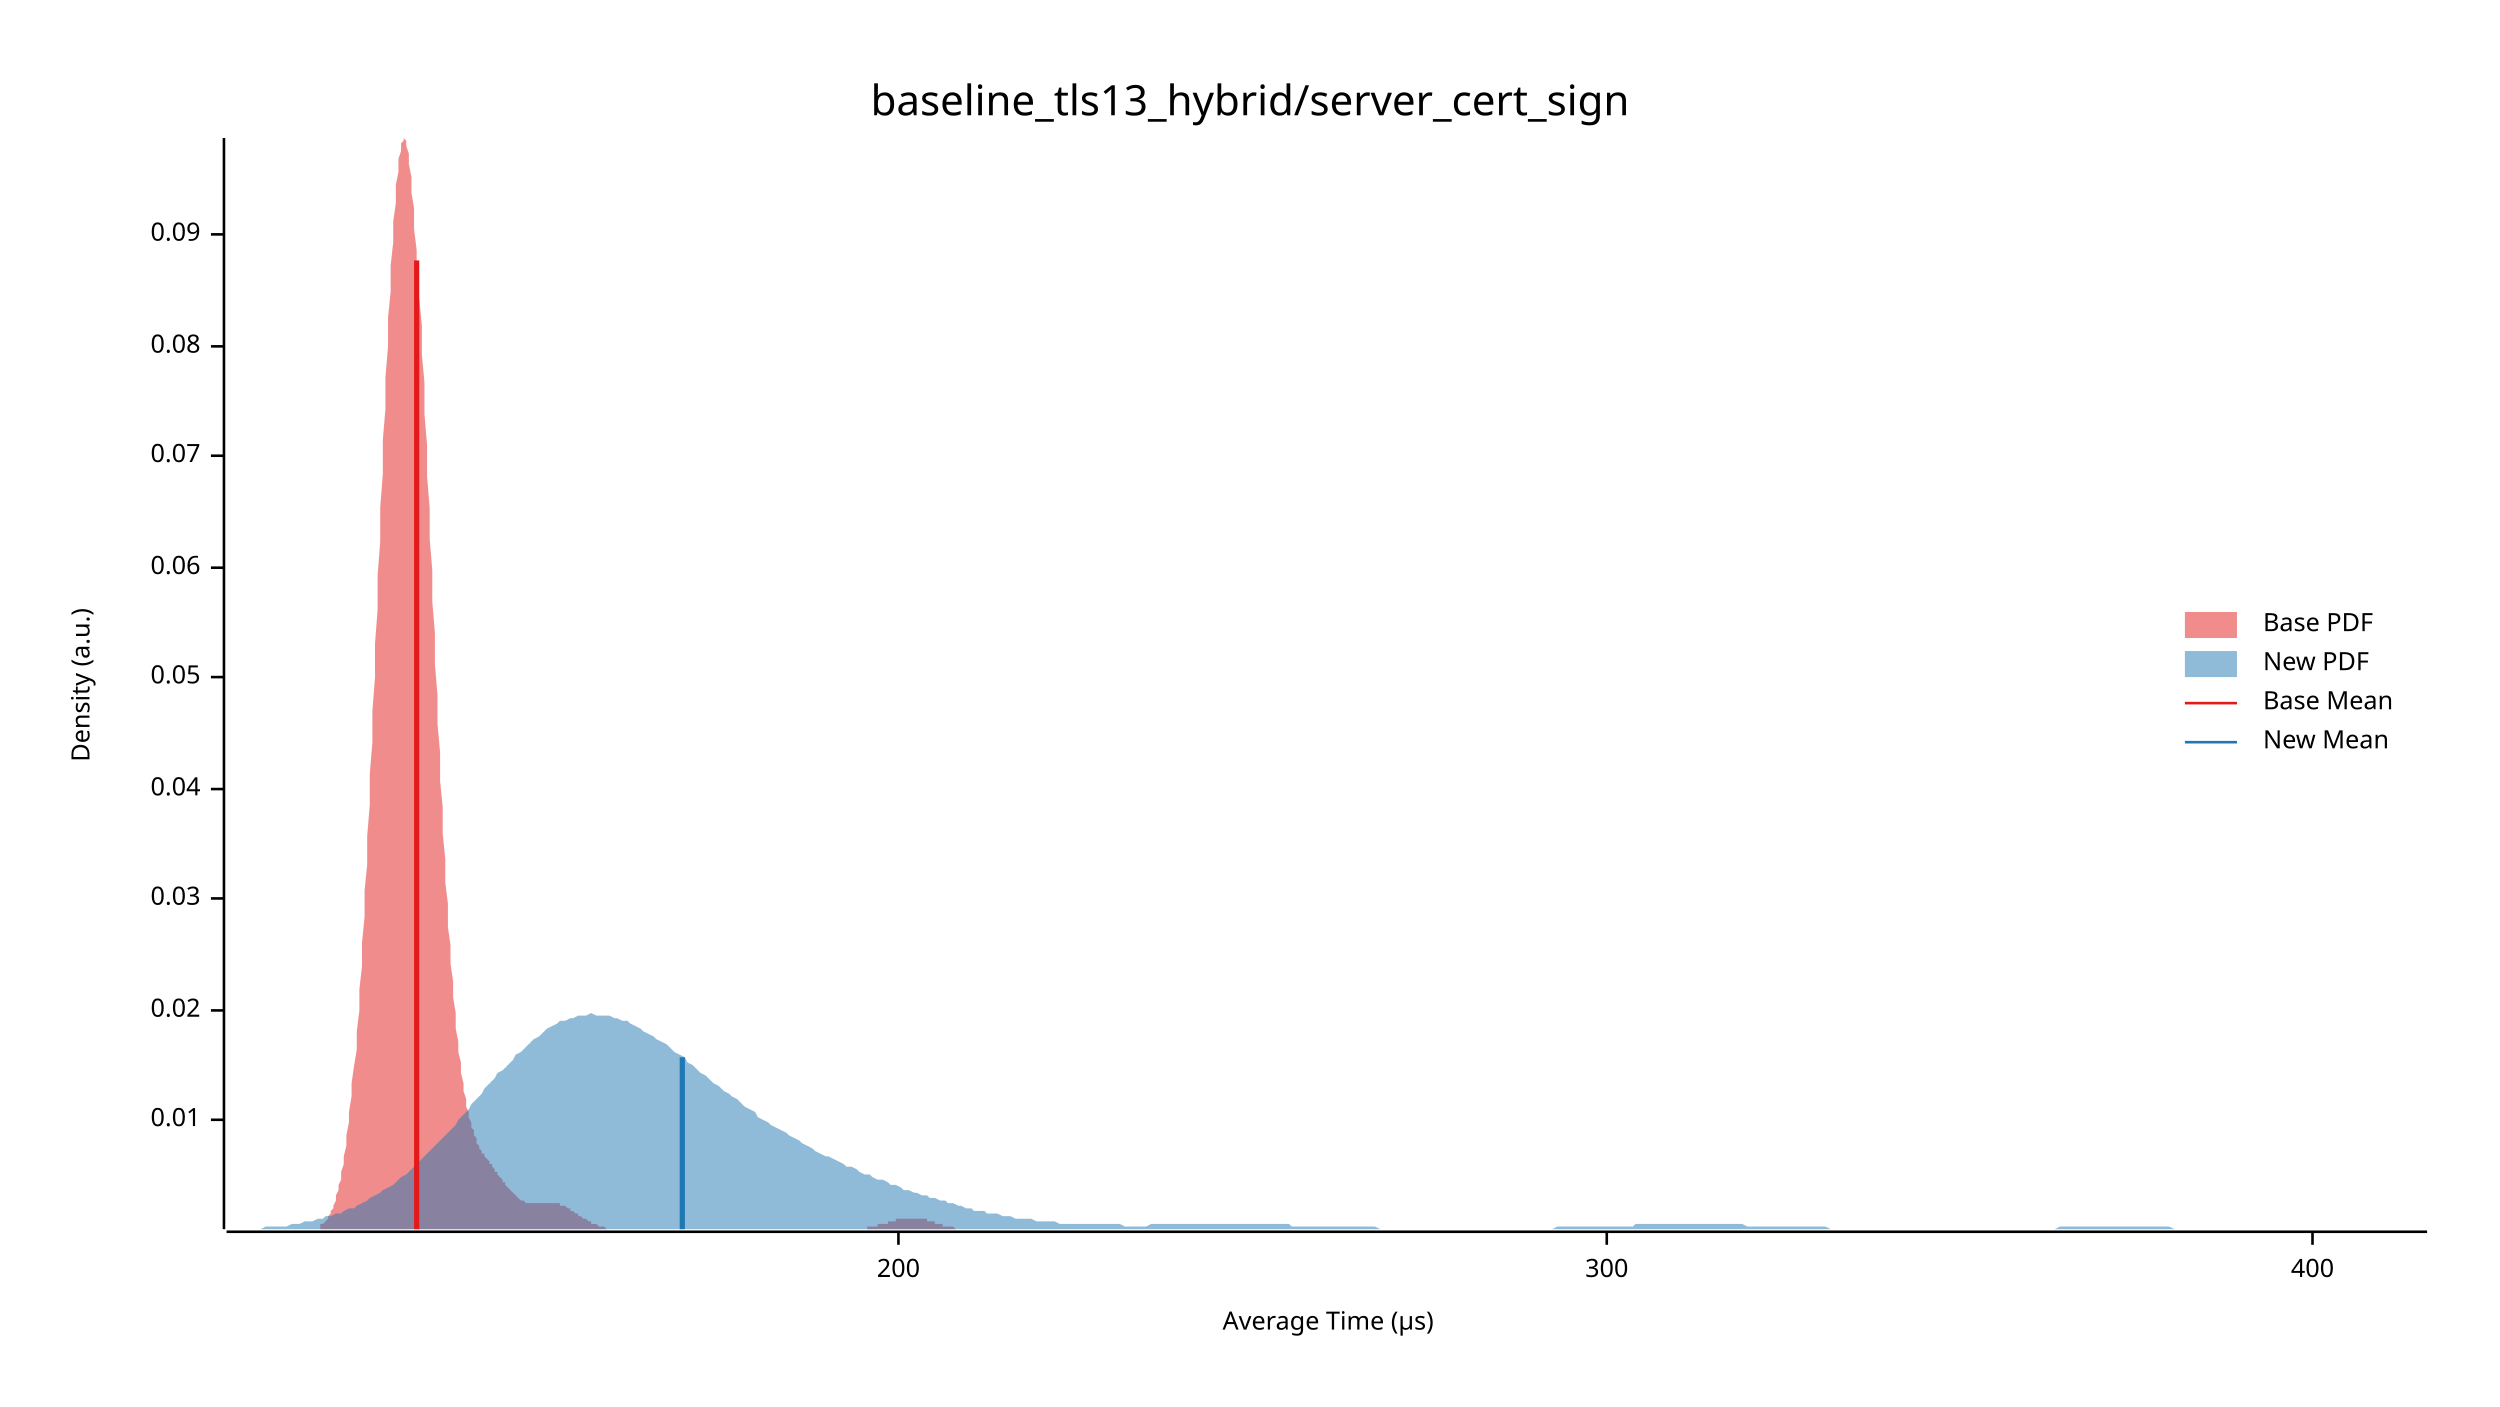
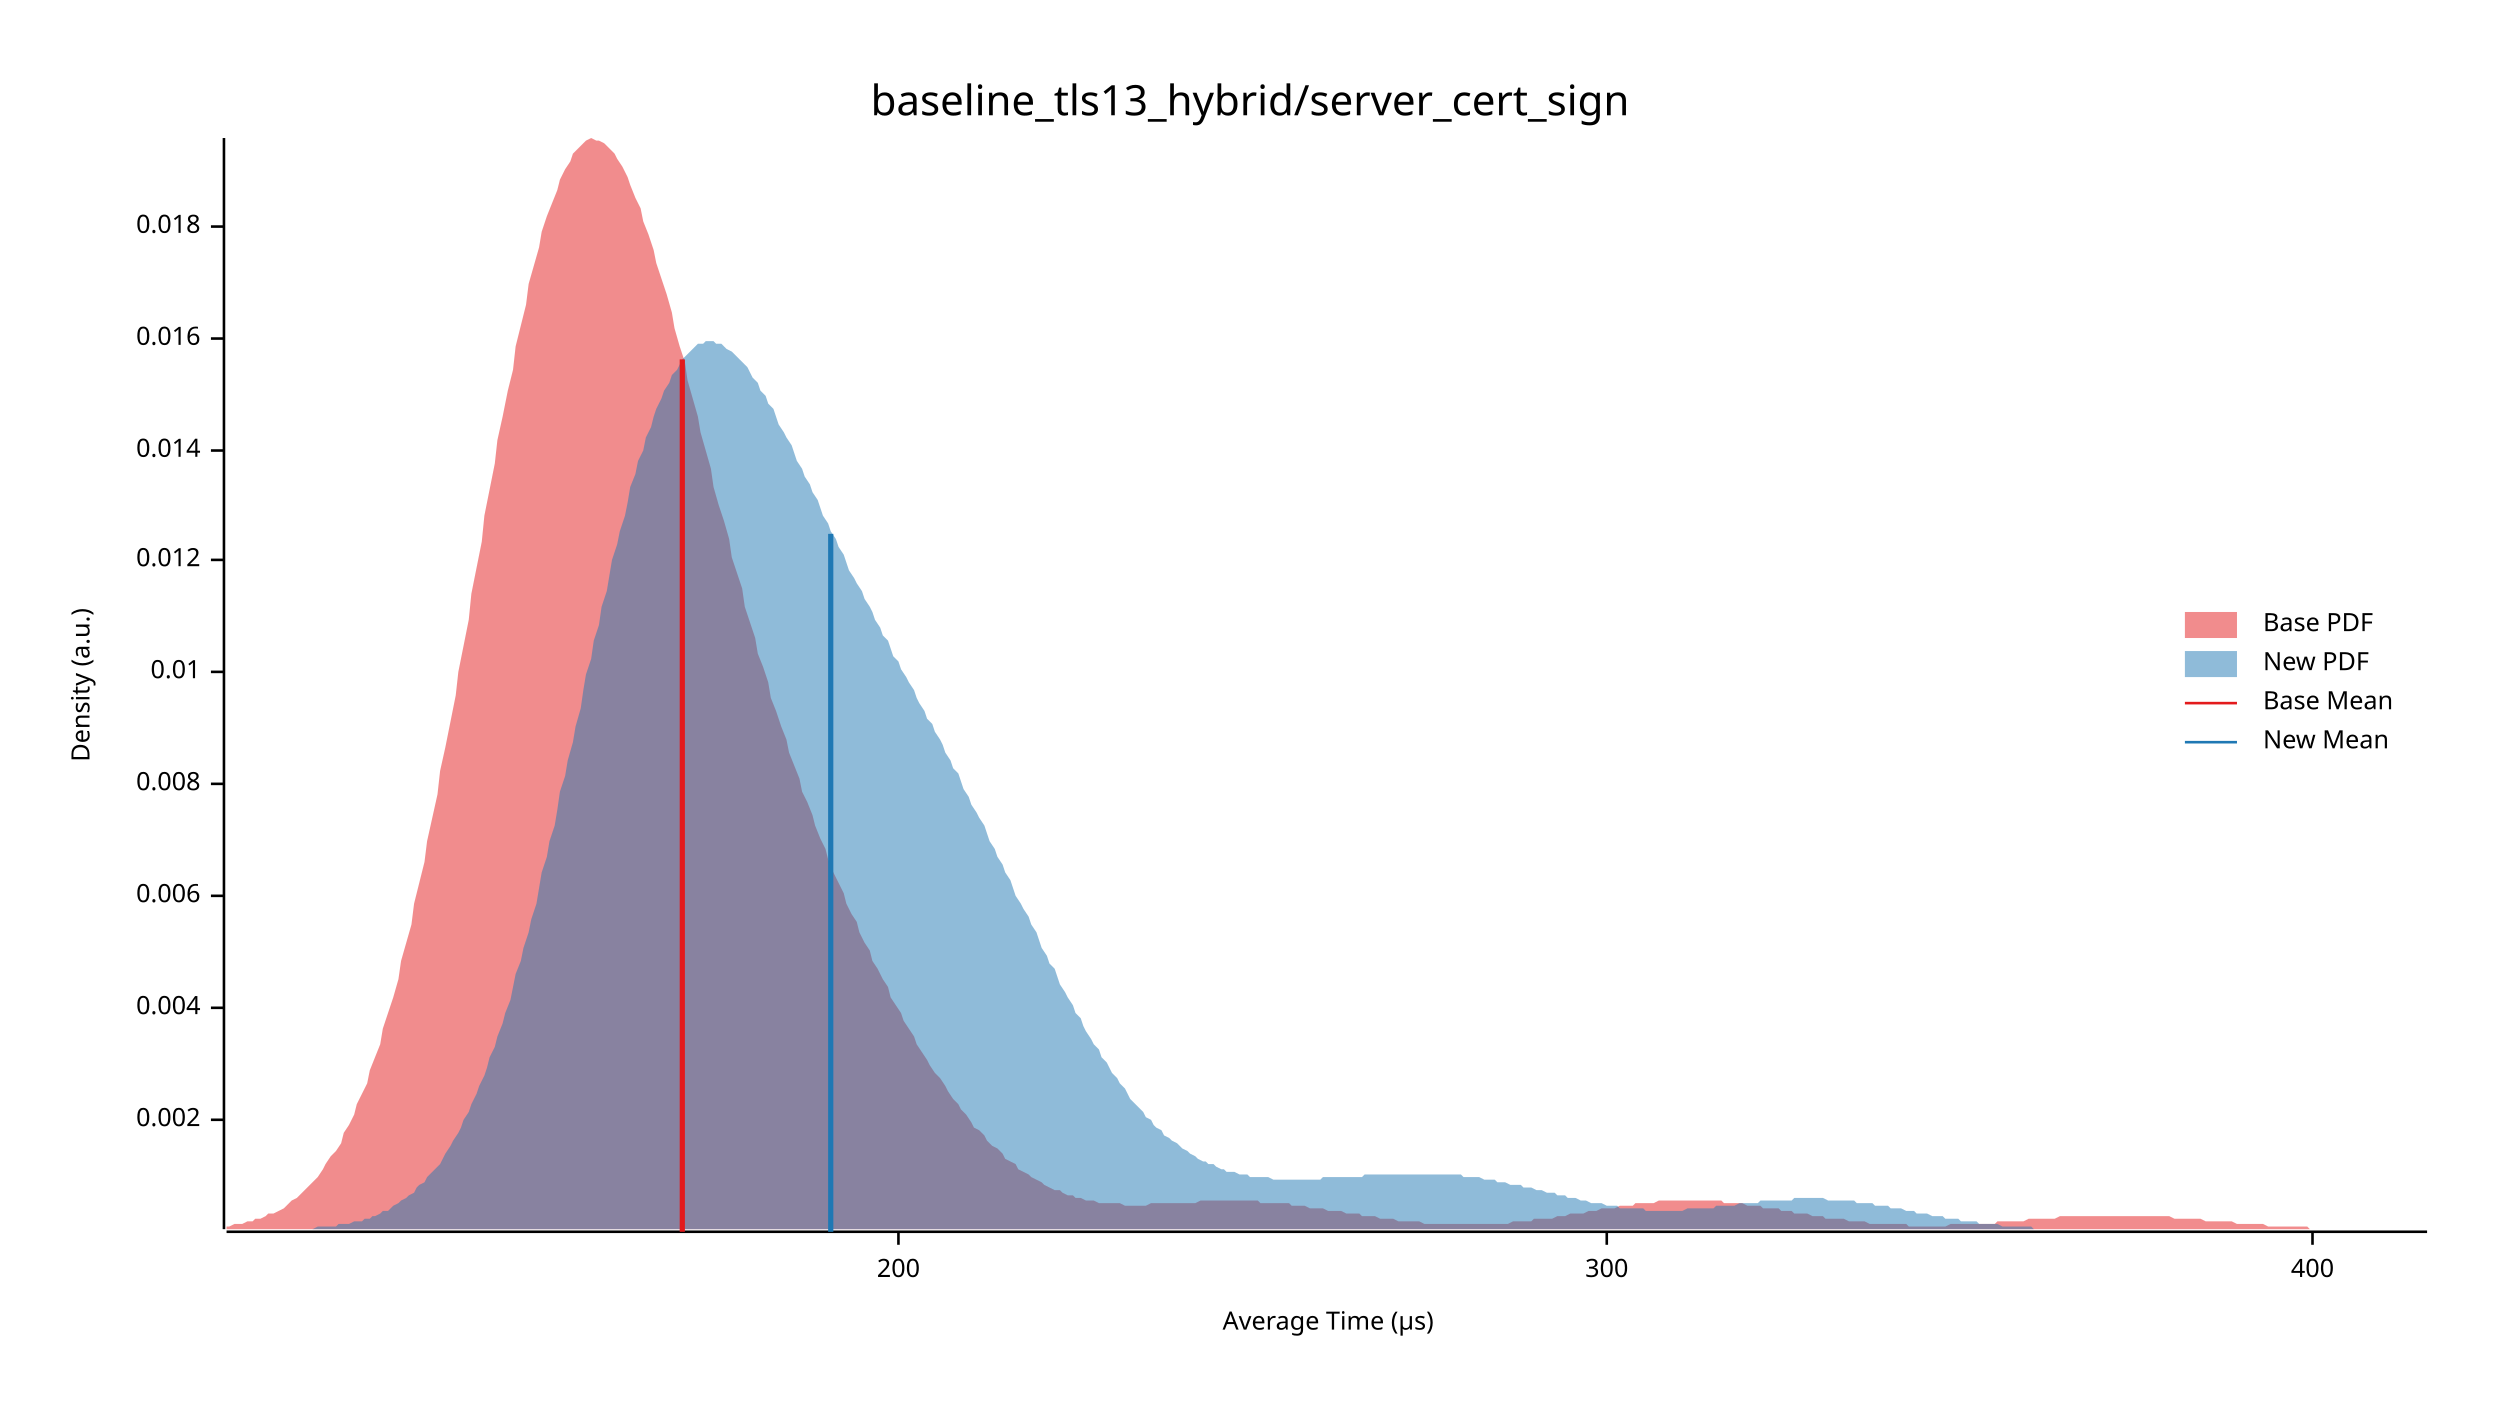
<svg xmlns="http://www.w3.org/2000/svg" width="960" height="540" viewBox="0 0 960 540">
  <text x="480" y="32" dy="0.76em" text-anchor="middle" font-family="sans-serif" font-size="16.129" opacity="1" fill="#000000">
baseline_tls13_hybrid/server_cert_sign
</text>
  <text x="27" y="263" dy="0.76em" text-anchor="middle" font-family="sans-serif" font-size="9.677" opacity="1" fill="#000000" transform="rotate(270, 27, 263)">
Density (a.u.)
</text>
  <text x="510" y="513" dy="-0.5ex" text-anchor="middle" font-family="sans-serif" font-size="9.677" opacity="1" fill="#000000">
Average Time (µs)
</text>
  <polyline fill="none" opacity="1" stroke="#000000" stroke-width="1" points="86,53 86,472 " />
  <text x="77" y="430" dy="0.5ex" text-anchor="end" font-family="sans-serif" font-size="9.677" opacity="1" fill="#000000">
+ 0.002
+ </text>
+   <polyline fill="none" opacity="1" stroke="#000000" stroke-width="1" points="81,430 86,430 " />
+   <text x="77" y="387" dy="0.5ex" text-anchor="end" font-family="sans-serif" font-size="9.677" opacity="1" fill="#000000">
+ 0.004
+ </text>
+   <polyline fill="none" opacity="1" stroke="#000000" stroke-width="1" points="81,387 86,387 " />
+   <text x="77" y="344" dy="0.5ex" text-anchor="end" font-family="sans-serif" font-size="9.677" opacity="1" fill="#000000">
+ 0.006
+ </text>
+   <polyline fill="none" opacity="1" stroke="#000000" stroke-width="1" points="81,344 86,344 " />
+   <text x="77" y="301" dy="0.5ex" text-anchor="end" font-family="sans-serif" font-size="9.677" opacity="1" fill="#000000">
+ 0.008
+ </text>
+   <polyline fill="none" opacity="1" stroke="#000000" stroke-width="1" points="81,301 86,301 " />
+   <text x="77" y="258" dy="0.5ex" text-anchor="end" font-family="sans-serif" font-size="9.677" opacity="1" fill="#000000">
0.01
</text>
-   <polyline fill="none" opacity="1" stroke="#000000" stroke-width="1" points="81,430 86,430 " />
-   <text x="77" y="388" dy="0.5ex" text-anchor="end" font-family="sans-serif" font-size="9.677" opacity="1" fill="#000000">
- 0.02
+   <polyline fill="none" opacity="1" stroke="#000000" stroke-width="1" points="81,258 86,258 " />
+   <text x="77" y="215" dy="0.5ex" text-anchor="end" font-family="sans-serif" font-size="9.677" opacity="1" fill="#000000">
+ 0.012
</text>
-   <polyline fill="none" opacity="1" stroke="#000000" stroke-width="1" points="81,388 86,388 " />
-   <text x="77" y="345" dy="0.5ex" text-anchor="end" font-family="sans-serif" font-size="9.677" opacity="1" fill="#000000">
- 0.03
+   <polyline fill="none" opacity="1" stroke="#000000" stroke-width="1" points="81,215 86,215 " />
+   <text x="77" y="173" dy="0.5ex" text-anchor="end" font-family="sans-serif" font-size="9.677" opacity="1" fill="#000000">
+ 0.014
</text>
-   <polyline fill="none" opacity="1" stroke="#000000" stroke-width="1" points="81,345 86,345 " />
-   <text x="77" y="303" dy="0.5ex" text-anchor="end" font-family="sans-serif" font-size="9.677" opacity="1" fill="#000000">
- 0.04
+   <polyline fill="none" opacity="1" stroke="#000000" stroke-width="1" points="81,173 86,173 " />
+   <text x="77" y="130" dy="0.5ex" text-anchor="end" font-family="sans-serif" font-size="9.677" opacity="1" fill="#000000">
+ 0.016
</text>
-   <polyline fill="none" opacity="1" stroke="#000000" stroke-width="1" points="81,303 86,303 " />
-   <text x="77" y="260" dy="0.5ex" text-anchor="end" font-family="sans-serif" font-size="9.677" opacity="1" fill="#000000">
- 0.05
+   <polyline fill="none" opacity="1" stroke="#000000" stroke-width="1" points="81,130 86,130 " />
+   <text x="77" y="87" dy="0.5ex" text-anchor="end" font-family="sans-serif" font-size="9.677" opacity="1" fill="#000000">
+ 0.018
</text>
-   <polyline fill="none" opacity="1" stroke="#000000" stroke-width="1" points="81,260 86,260 " />
-   <text x="77" y="218" dy="0.5ex" text-anchor="end" font-family="sans-serif" font-size="9.677" opacity="1" fill="#000000">
- 0.06
- </text>
-   <polyline fill="none" opacity="1" stroke="#000000" stroke-width="1" points="81,218 86,218 " />
-   <text x="77" y="175" dy="0.5ex" text-anchor="end" font-family="sans-serif" font-size="9.677" opacity="1" fill="#000000">
- 0.07
- </text>
-   <polyline fill="none" opacity="1" stroke="#000000" stroke-width="1" points="81,175 86,175 " />
-   <text x="77" y="133" dy="0.5ex" text-anchor="end" font-family="sans-serif" font-size="9.677" opacity="1" fill="#000000">
- 0.08
- </text>
-   <polyline fill="none" opacity="1" stroke="#000000" stroke-width="1" points="81,133 86,133 " />
-   <text x="77" y="90" dy="0.5ex" text-anchor="end" font-family="sans-serif" font-size="9.677" opacity="1" fill="#000000">
- 0.09
- </text>
-   <polyline fill="none" opacity="1" stroke="#000000" stroke-width="1" points="81,90 86,90 " />
+   <polyline fill="none" opacity="1" stroke="#000000" stroke-width="1" points="81,87 86,87 " />
  <polyline fill="none" opacity="1" stroke="#000000" stroke-width="1" points="87,473 932,473 " />
  <text x="345" y="483" dy="0.76em" text-anchor="middle" font-family="sans-serif" font-size="9.677" opacity="1" fill="#000000">
200
</text>
  <polyline fill="none" opacity="1" stroke="#000000" stroke-width="1" points="345,473 345,478 " />
  <text x="617" y="483" dy="0.76em" text-anchor="middle" font-family="sans-serif" font-size="9.677" opacity="1" fill="#000000">
300
</text>
  <polyline fill="none" opacity="1" stroke="#000000" stroke-width="1" points="617,473 617,478 " />
  <text x="888" y="483" dy="0.76em" text-anchor="middle" font-family="sans-serif" font-size="9.677" opacity="1" fill="#000000">
400
</text>
  <polyline fill="none" opacity="1" stroke="#000000" stroke-width="1" points="888,473 888,478 " />
-   <polygon opacity="0.5" fill="#E31A1C" points="123,470 124,470 124,470 125,469 125,469 126,468 126,467 127,466 127,465 128,464 128,463 129,461 129,459 130,457 130,455 131,453 131,450 132,447 132,444 133,440 133,436 134,431 134,427 135,421 135,416 136,409 137,403 137,396 138,388 138,380 139,371 139,362 140,352 140,342 141,332 141,321 142,309 142,297 143,285 143,273 144,260 144,247 145,234 145,221 146,208 146,195 147,182 147,169 148,157 148,145 149,133 149,122 150,112 150,102 151,93 151,85 152,78 152,71 153,66 153,61 154,58 154,55 155,54 155,53 156,54 156,56 157,59 157,63 158,68 158,74 159,80 159,88 160,96 160,105 161,115 162,125 162,136 163,147 163,159 164,171 164,183 165,195 165,207 166,219 166,231 167,243 167,255 168,267 168,278 169,289 169,300 170,310 170,320 171,330 171,339 172,347 172,356 173,363 173,370 174,377 174,383 175,389 175,395 176,400 176,404 177,408 177,412 178,416 178,419 179,422 179,425 180,427 180,429 181,431 181,433 182,434 182,436 183,437 183,439 184,440 184,441 185,442 185,443 186,443 186,444 187,445 188,446 188,447 189,447 189,448 190,449 190,450 191,450 191,451 192,452 192,452 193,453 193,454 194,454 194,455 195,456 195,456 196,457 196,457 197,458 197,458 198,459 198,459 199,460 199,460 200,461 200,461 201,461 201,461 202,462 202,462 203,462 203,462 204,462 204,462 205,462 205,462 206,462 206,462 207,462 207,462 208,462 208,462 209,462 209,462 210,462 210,462 211,462 211,462 212,462 213,462 213,462 214,462 214,462 215,462 215,463 216,463 216,463 217,463 217,463 218,464 218,464 219,464 219,465 220,465 220,465 221,466 221,466 222,466 222,467 223,467 223,467 224,468 224,468 225,468 225,468 226,469 226,469 227,469 227,470 228,470 228,470 229,470 229,470 230,471 230,471 231,471 231,471 232,471 232,471 233,472 233,472 234,472 234,472 235,472 235,472 236,472 236,472 237,472 238,472 238,472 239,472 239,472 240,472 240,472 241,472 241,472 242,472 242,472 243,472 243,472 244,472 244,472 245,472 245,472 246,472 246,472 247,472 247,472 248,472 248,472 249,472 249,472 250,472 250,472 251,472 251,472 252,472 252,472 253,472 253,472 254,472 254,472 255,472 255,472 256,472 256,472 257,472 257,472 258,472 258,472 259,472 259,472 260,472 260,472 261,472 261,472 262,472 263,472 263,472 264,472 264,472 265,472 265,472 266,472 266,472 267,472 267,472 268,472 268,472 269,472 269,472 270,472 270,472 271,472 271,472 272,472 272,472 273,472 273,472 274,472 274,472 275,472 275,472 276,472 276,472 277,472 277,472 278,472 278,472 279,472 279,472 280,472 280,472 281,472 281,472 282,472 282,472 283,472 283,472 284,472 284,472 285,472 285,472 286,472 286,472 287,472 288,472 288,472 289,472 289,472 290,472 290,472 291,472 291,472 292,472 292,472 293,472 293,472 294,472 294,472 295,472 295,472 296,472 296,472 297,472 297,472 298,472 298,472 299,472 299,472 300,472 300,472 301,472 301,472 302,472 302,472 303,472 303,472 304,472 304,472 305,472 305,472 306,472 306,472 307,472 307,472 308,472 308,472 309,472 309,472 310,472 310,472 311,472 311,472 312,472 312,472 313,472 314,472 314,472 315,472 315,472 316,472 316,472 317,472 317,472 318,472 318,472 319,472 319,472 320,472 320,472 321,472 321,472 322,472 322,472 323,472 323,472 324,472 324,472 325,472 325,472 326,472 326,472 327,472 327,472 328,472 328,472 329,472 329,472 330,472 330,472 331,472 331,472 332,472 332,472 333,472 333,471 334,471 334,471 335,471 335,471 336,471 336,471 337,471 337,470 338,470 339,470 339,470 340,470 340,470 341,470 341,469 342,469 342,469 343,469 343,469 344,469 344,468 345,468 345,468 346,468 346,468 347,468 347,468 348,468 348,468 349,468 349,468 350,468 350,468 351,468 351,468 352,468 352,468 353,468 353,468 354,468 354,468 355,468 355,468 356,468 356,469 357,469 357,469 358,469 358,469 359,469 359,470 360,470 360,470 361,470 361,470 362,470 362,471 363,471 364,471 364,471 365,471 365,471 366,471 366,471 367,472 367,472 368,472 368,472 369,472 369,472 370,472 370,472 371,472 371,472 372,472 372,472 373,472 373,472 374,472 374,472 375,472 375,472 376,472 376,472 377,472 377,472 378,472 378,472 123,472 " />
-   <polygon opacity="0.5" fill="#1F78B4" points="87,472 88,472 90,472 92,472 93,472 95,472 97,472 98,472 100,472 102,471 103,471 105,471 107,471 109,471 110,471 112,470 114,470 115,470 117,469 119,469 120,469 122,468 124,468 125,467 127,467 129,466 131,466 132,465 134,464 136,464 137,463 139,462 141,461 142,460 144,459 146,458 147,457 149,456 151,455 153,453 154,452 156,451 158,449 159,448 161,446 163,444 164,443 166,441 168,439 169,438 171,436 173,434 175,432 176,430 178,428 180,426 181,424 183,422 185,420 186,418 188,416 190,414 191,412 193,411 195,409 197,407 198,405 200,404 202,402 203,401 205,399 207,398 208,397 210,395 212,394 214,393 215,392 217,392 219,391 220,391 222,390 224,390 225,390 227,389 229,390 230,390 232,390 234,390 236,391 237,391 239,392 241,392 242,393 244,394 246,395 247,396 249,397 251,398 252,399 254,400 256,401 258,403 259,404 261,405 263,406 264,408 266,409 268,411 269,412 271,413 273,415 274,416 276,417 278,419 280,420 281,421 283,422 285,424 286,425 288,426 290,427 291,429 293,430 295,431 296,432 298,433 300,434 302,435 303,436 305,437 307,438 308,439 310,440 312,441 313,442 315,443 317,444 318,444 320,445 322,446 324,447 325,448 327,448 329,449 330,450 332,451 334,451 335,452 337,453 339,453 341,454 342,455 344,455 346,456 347,457 349,457 351,458 352,458 354,459 356,459 357,460 359,460 361,461 363,461 364,462 366,462 368,463 369,463 371,464 373,464 374,465 376,465 378,465 379,466 381,466 383,466 385,467 386,467 388,467 390,468 391,468 393,468 395,468 396,468 398,469 400,469 401,469 403,469 405,469 407,470 408,470 410,470 412,470 413,470 415,470 417,470 418,470 420,470 422,470 423,470 425,470 427,470 429,470 430,470 432,471 434,471 435,471 437,471 439,471 440,471 442,470 444,470 445,470 447,470 449,470 451,470 452,470 454,470 456,470 457,470 459,470 461,470 462,470 464,470 466,470 468,470 469,470 471,470 473,470 474,470 476,470 478,470 479,470 481,470 483,470 484,470 486,470 488,470 490,470 491,470 493,470 495,470 496,471 498,471 500,471 501,471 503,471 505,471 506,471 508,471 510,471 512,471 513,471 515,471 517,471 518,471 520,471 522,471 523,471 525,471 527,471 528,471 530,472 532,472 534,472 535,472 537,472 539,472 540,472 542,472 544,472 545,472 547,472 549,472 550,472 552,472 554,472 556,472 557,472 559,472 561,472 562,472 564,472 566,472 567,472 569,472 571,472 573,472 574,472 576,472 578,472 579,472 581,472 583,472 584,472 586,472 588,472 589,472 591,472 593,472 595,472 596,472 598,471 600,471 601,471 603,471 605,471 606,471 608,471 610,471 611,471 613,471 615,471 617,471 618,471 620,471 622,471 623,471 625,471 627,471 628,470 630,470 632,470 633,470 635,470 637,470 639,470 640,470 642,470 644,470 645,470 647,470 649,470 650,470 652,470 654,470 655,470 657,470 659,470 661,470 662,470 664,470 666,470 667,470 669,470 671,471 672,471 674,471 676,471 677,471 679,471 681,471 683,471 684,471 686,471 688,471 689,471 691,471 693,471 694,471 696,471 698,471 700,471 701,471 703,472 705,472 706,472 708,472 710,472 711,472 713,472 715,472 716,472 718,472 720,472 722,472 723,472 725,472 727,472 728,472 730,472 732,472 733,472 735,472 737,472 738,472 740,472 742,472 744,472 745,472 747,472 749,472 750,472 752,472 754,472 755,472 757,472 759,472 760,472 762,472 764,472 766,472 767,472 769,472 771,472 772,472 774,472 776,472 777,472 779,472 781,472 782,472 784,472 786,472 788,472 789,472 791,471 793,471 794,471 796,471 798,471 799,471 801,471 803,471 804,471 806,471 808,471 810,471 811,471 813,471 815,471 816,471 818,471 820,471 821,471 823,471 825,471 827,471 828,471 830,471 832,471 833,471 835,472 837,472 838,472 840,472 842,472 843,472 845,472 847,472 849,472 850,472 852,472 854,472 855,472 857,472 859,472 860,472 862,472 864,472 865,472 867,472 869,472 871,472 872,472 874,472 876,472 877,472 879,472 881,472 882,472 884,472 886,472 887,472 889,472 891,472 893,472 894,472 896,472 898,472 899,472 901,472 903,472 904,472 906,472 908,472 909,472 911,472 913,472 915,472 916,472 918,472 920,472 921,472 923,472 925,472 926,472 928,472 930,472 932,472 932,472 87,472 " />
-   <polyline fill="none" opacity="1" stroke="#E31A1C" stroke-width="2" points="160,472 160,100 " />
-   <polyline fill="none" opacity="1" stroke="#1F78B4" stroke-width="2" points="262,472 262,406 " />
+   <polygon opacity="0.5" fill="#E31A1C" points="87,471 88,471 90,470 92,470 93,470 95,469 97,469 98,468 100,468 102,467 103,466 105,466 107,465 109,464 110,463 112,461 114,460 115,459 117,457 119,455 120,454 122,452 124,449 125,447 127,444 129,442 131,439 132,435 134,432 136,428 137,424 139,420 141,416 142,411 144,406 146,401 147,395 149,389 151,383 153,376 154,369 156,362 158,355 159,347 161,339 163,331 164,323 166,314 168,305 169,296 171,287 173,277 175,267 176,258 178,248 180,238 181,228 183,218 185,208 186,198 188,188 190,178 191,169 193,160 195,150 197,142 198,133 200,125 202,117 203,109 205,102 207,95 208,89 210,83 212,78 214,73 215,69 217,65 219,62 220,59 222,57 224,55 225,54 227,53 229,54 230,54 232,55 234,57 236,59 237,61 239,64 241,68 242,71 244,76 246,80 247,85 249,90 251,96 252,101 254,107 256,113 258,120 259,126 261,133 263,139 264,146 266,153 268,160 269,166 271,173 273,180 274,187 276,194 278,200 280,207 281,214 283,220 285,226 286,233 288,239 290,245 291,251 293,256 295,262 296,268 298,273 300,279 302,284 303,289 305,294 307,299 308,304 310,308 312,313 313,317 315,322 317,326 318,330 320,335 322,339 324,343 325,347 327,351 329,354 330,358 332,362 334,365 335,369 337,372 339,376 341,379 342,383 344,386 346,389 347,392 349,395 351,398 352,401 354,404 356,407 357,409 359,412 361,414 363,417 364,419 366,422 368,424 369,426 371,428 373,431 374,433 376,434 378,436 379,438 381,440 383,441 385,443 386,445 388,446 390,447 391,449 393,450 395,451 396,452 398,453 400,454 401,455 403,456 405,457 407,457 408,458 410,459 412,459 413,460 415,460 417,461 418,461 420,461 422,462 423,462 425,462 427,462 429,462 430,462 432,463 434,463 435,463 437,463 439,463 440,463 442,462 444,462 445,462 447,462 449,462 451,462 452,462 454,462 456,462 457,462 459,462 461,461 462,461 464,461 466,461 468,461 469,461 471,461 473,461 474,461 476,461 478,461 479,461 481,461 483,461 484,462 486,462 488,462 490,462 491,462 493,462 495,462 496,463 498,463 500,463 501,463 503,464 505,464 506,464 508,464 510,465 512,465 513,465 515,465 517,466 518,466 520,466 522,466 523,467 525,467 527,467 528,467 530,468 532,468 534,468 535,468 537,469 539,469 540,469 542,469 544,469 545,469 547,470 549,470 550,470 552,470 554,470 556,470 557,470 559,470 561,470 562,470 564,470 566,470 567,470 569,470 571,470 573,470 574,470 576,470 578,470 579,470 581,469 583,469 584,469 586,469 588,469 589,468 591,468 593,468 595,468 596,468 598,467 600,467 601,467 603,466 605,466 606,466 608,466 610,465 611,465 613,465 615,464 617,464 618,464 620,464 622,463 623,463 625,463 627,463 628,462 630,462 632,462 633,462 635,462 637,461 639,461 640,461 642,461 644,461 645,461 647,461 649,461 650,461 652,461 654,461 655,461 657,461 659,461 661,461 662,462 664,462 666,462 667,462 669,462 671,463 672,463 674,463 676,463 677,464 679,464 681,464 683,464 684,465 686,465 688,465 689,466 691,466 693,466 694,466 696,467 698,467 700,467 701,468 703,468 705,468 706,468 708,468 710,469 711,469 713,469 715,469 716,469 718,470 720,470 722,470 723,470 725,470 727,470 728,470 730,470 732,470 733,471 735,471 737,471 738,471 740,471 742,471 744,471 745,471 747,471 749,470 750,470 752,470 754,470 755,470 757,470 759,470 760,470 762,470 764,470 766,470 767,469 769,469 771,469 772,469 774,469 776,469 777,469 779,468 781,468 782,468 784,468 786,468 788,468 789,468 791,467 793,467 794,467 796,467 798,467 799,467 801,467 803,467 804,467 806,467 808,467 810,467 811,467 813,467 815,467 816,467 818,467 820,467 821,467 823,467 825,467 827,467 828,467 830,467 832,467 833,467 835,468 837,468 838,468 840,468 842,468 843,468 845,468 847,469 849,469 850,469 852,469 854,469 855,469 857,469 859,470 860,470 862,470 864,470 865,470 867,470 869,470 871,471 872,471 874,471 876,471 877,471 879,471 881,471 882,471 884,471 886,471 887,472 889,472 891,472 893,472 894,472 896,472 898,472 899,472 901,472 903,472 904,472 906,472 908,472 909,472 911,472 913,472 915,472 916,472 918,472 920,472 921,472 923,472 925,472 926,472 928,472 930,472 932,472 932,472 87,472 " />
+   <polygon opacity="0.5" fill="#1F78B4" points="105,472 106,472 107,472 109,472 110,472 112,472 113,472 114,472 116,472 117,472 119,472 120,472 122,471 123,471 124,471 126,471 127,471 129,471 130,470 132,470 133,470 134,470 136,469 137,469 139,469 140,468 142,468 143,467 144,467 146,466 147,465 149,465 150,464 151,463 153,462 154,461 156,460 157,459 159,458 160,456 161,455 163,454 164,452 166,450 167,449 169,447 170,445 171,443 173,440 174,438 176,435 177,433 178,430 180,427 181,424 183,420 184,417 186,413 187,410 188,406 190,402 191,398 193,393 194,389 196,384 197,379 198,374 200,369 201,364 203,358 204,353 206,347 207,341 208,335 210,329 211,323 213,317 214,311 215,304 217,298 218,292 220,285 221,279 223,272 224,265 225,259 227,253 228,246 230,240 231,233 233,227 234,221 235,215 237,209 238,204 240,198 241,193 242,187 244,182 245,177 247,173 248,168 250,164 251,160 252,157 254,153 255,150 257,147 258,144 260,142 261,140 262,138 264,136 265,135 267,133 268,132 270,132 271,131 272,131 274,131 275,132 277,132 278,133 279,134 281,135 282,136 284,138 285,139 287,141 288,143 289,145 291,147 292,150 294,152 295,155 297,157 298,160 299,163 301,166 302,168 304,171 305,174 306,177 308,180 309,183 311,186 312,189 314,192 315,195 316,198 318,201 319,204 321,207 322,210 324,213 325,216 326,219 328,222 329,224 331,227 332,230 334,233 335,235 336,238 338,241 339,244 341,246 342,249 343,252 345,254 346,257 348,260 349,262 351,265 352,268 353,270 355,273 356,276 358,278 359,281 361,284 362,286 363,289 365,292 366,295 368,297 369,300 370,303 372,306 373,309 375,312 376,314 378,317 379,320 380,323 382,326 383,329 385,332 386,335 388,338 389,341 390,344 392,347 393,349 395,352 396,355 398,358 399,361 400,364 402,367 403,370 405,372 406,375 407,378 409,381 410,383 412,386 413,389 415,391 416,394 417,396 419,399 420,401 422,403 423,406 425,408 426,410 427,412 429,414 430,416 432,418 433,420 434,422 436,424 437,425 439,427 440,429 442,430 443,432 444,433 446,434 447,436 449,437 450,438 452,439 453,440 454,441 456,442 457,443 459,444 460,445 462,446 463,446 464,447 466,447 467,448 469,449 470,449 471,450 473,450 474,450 476,451 477,451 479,451 480,452 481,452 483,452 484,452 486,452 487,452 489,453 490,453 491,453 493,453 494,453 496,453 497,453 498,453 500,453 501,453 503,453 504,453 506,453 507,453 508,452 510,452 511,452 513,452 514,452 516,452 517,452 518,452 520,452 521,452 523,452 524,451 526,451 527,451 528,451 530,451 531,451 533,451 534,451 535,451 537,451 538,451 540,451 541,451 543,451 544,451 545,451 547,451 548,451 550,451 551,451 553,451 554,451 555,451 557,451 558,451 560,451 561,451 562,452 564,452 565,452 567,452 568,452 570,453 571,453 572,453 574,453 575,454 577,454 578,454 580,455 581,455 582,455 584,455 585,456 587,456 588,456 590,457 591,457 592,457 594,458 595,458 597,458 598,459 599,459 601,459 602,460 604,460 605,460 607,461 608,461 609,461 611,462 612,462 614,462 615,462 617,463 618,463 619,463 621,463 622,464 624,464 625,464 626,464 628,464 629,464 631,464 632,465 634,465 635,465 636,465 638,465 639,465 641,465 642,465 644,465 645,465 646,465 648,464 649,464 651,464 652,464 654,464 655,464 656,464 658,464 659,463 661,463 662,463 663,463 665,463 666,463 668,462 669,462 671,462 672,462 673,462 675,462 676,461 678,461 679,461 681,461 682,461 683,461 685,461 686,461 688,461 689,460 690,460 692,460 693,460 695,460 696,460 698,460 699,460 700,460 702,461 703,461 705,461 706,461 708,461 709,461 710,461 712,461 713,462 715,462 716,462 717,462 719,462 720,463 722,463 723,463 725,463 726,464 727,464 729,464 730,464 732,465 733,465 735,465 736,466 737,466 739,466 740,466 742,467 743,467 745,467 746,467 747,468 749,468 750,468 752,468 753,469 754,469 756,469 757,469 759,469 760,470 762,470 763,470 764,470 766,470 767,470 769,471 770,471 772,471 773,471 774,471 776,471 777,471 779,471 780,471 781,472 783,472 784,472 786,472 787,472 789,472 790,472 791,472 793,472 794,472 796,472 797,472 799,472 800,472 801,472 803,472 804,472 806,472 807,472 809,472 810,472 811,472 813,472 814,472 814,472 105,472 " />
+   <polyline fill="none" opacity="1" stroke="#E31A1C" stroke-width="2" points="262,473 262,138 " />
+   <polyline fill="none" opacity="1" stroke="#1F78B4" stroke-width="2" points="319,473 319,205 " />
  <text x="869" y="235" dy="0.76em" text-anchor="start" font-family="sans-serif" font-size="9.677" opacity="1" fill="#000000">
Base PDF
</text>
  <text x="869" y="250" dy="0.76em" text-anchor="start" font-family="sans-serif" font-size="9.677" opacity="1" fill="#000000">
New PDF
</text>
  <text x="869" y="265" dy="0.76em" text-anchor="start" font-family="sans-serif" font-size="9.677" opacity="1" fill="#000000">
Base Mean
</text>
  <text x="869" y="280" dy="0.76em" text-anchor="start" font-family="sans-serif" font-size="9.677" opacity="1" fill="#000000">
New Mean
</text>
  <rect x="839" y="235" width="20" height="10" opacity="0.5" fill="#E31A1C" stroke="none" />
  <rect x="839" y="250" width="20" height="10" opacity="0.5" fill="#1F78B4" stroke="none" />
  <polyline fill="none" opacity="1" stroke="#E31A1C" stroke-width="1" points="839,270 859,270 " />
  <polyline fill="none" opacity="1" stroke="#1F78B4" stroke-width="1" points="839,285 859,285 " />
</svg>
